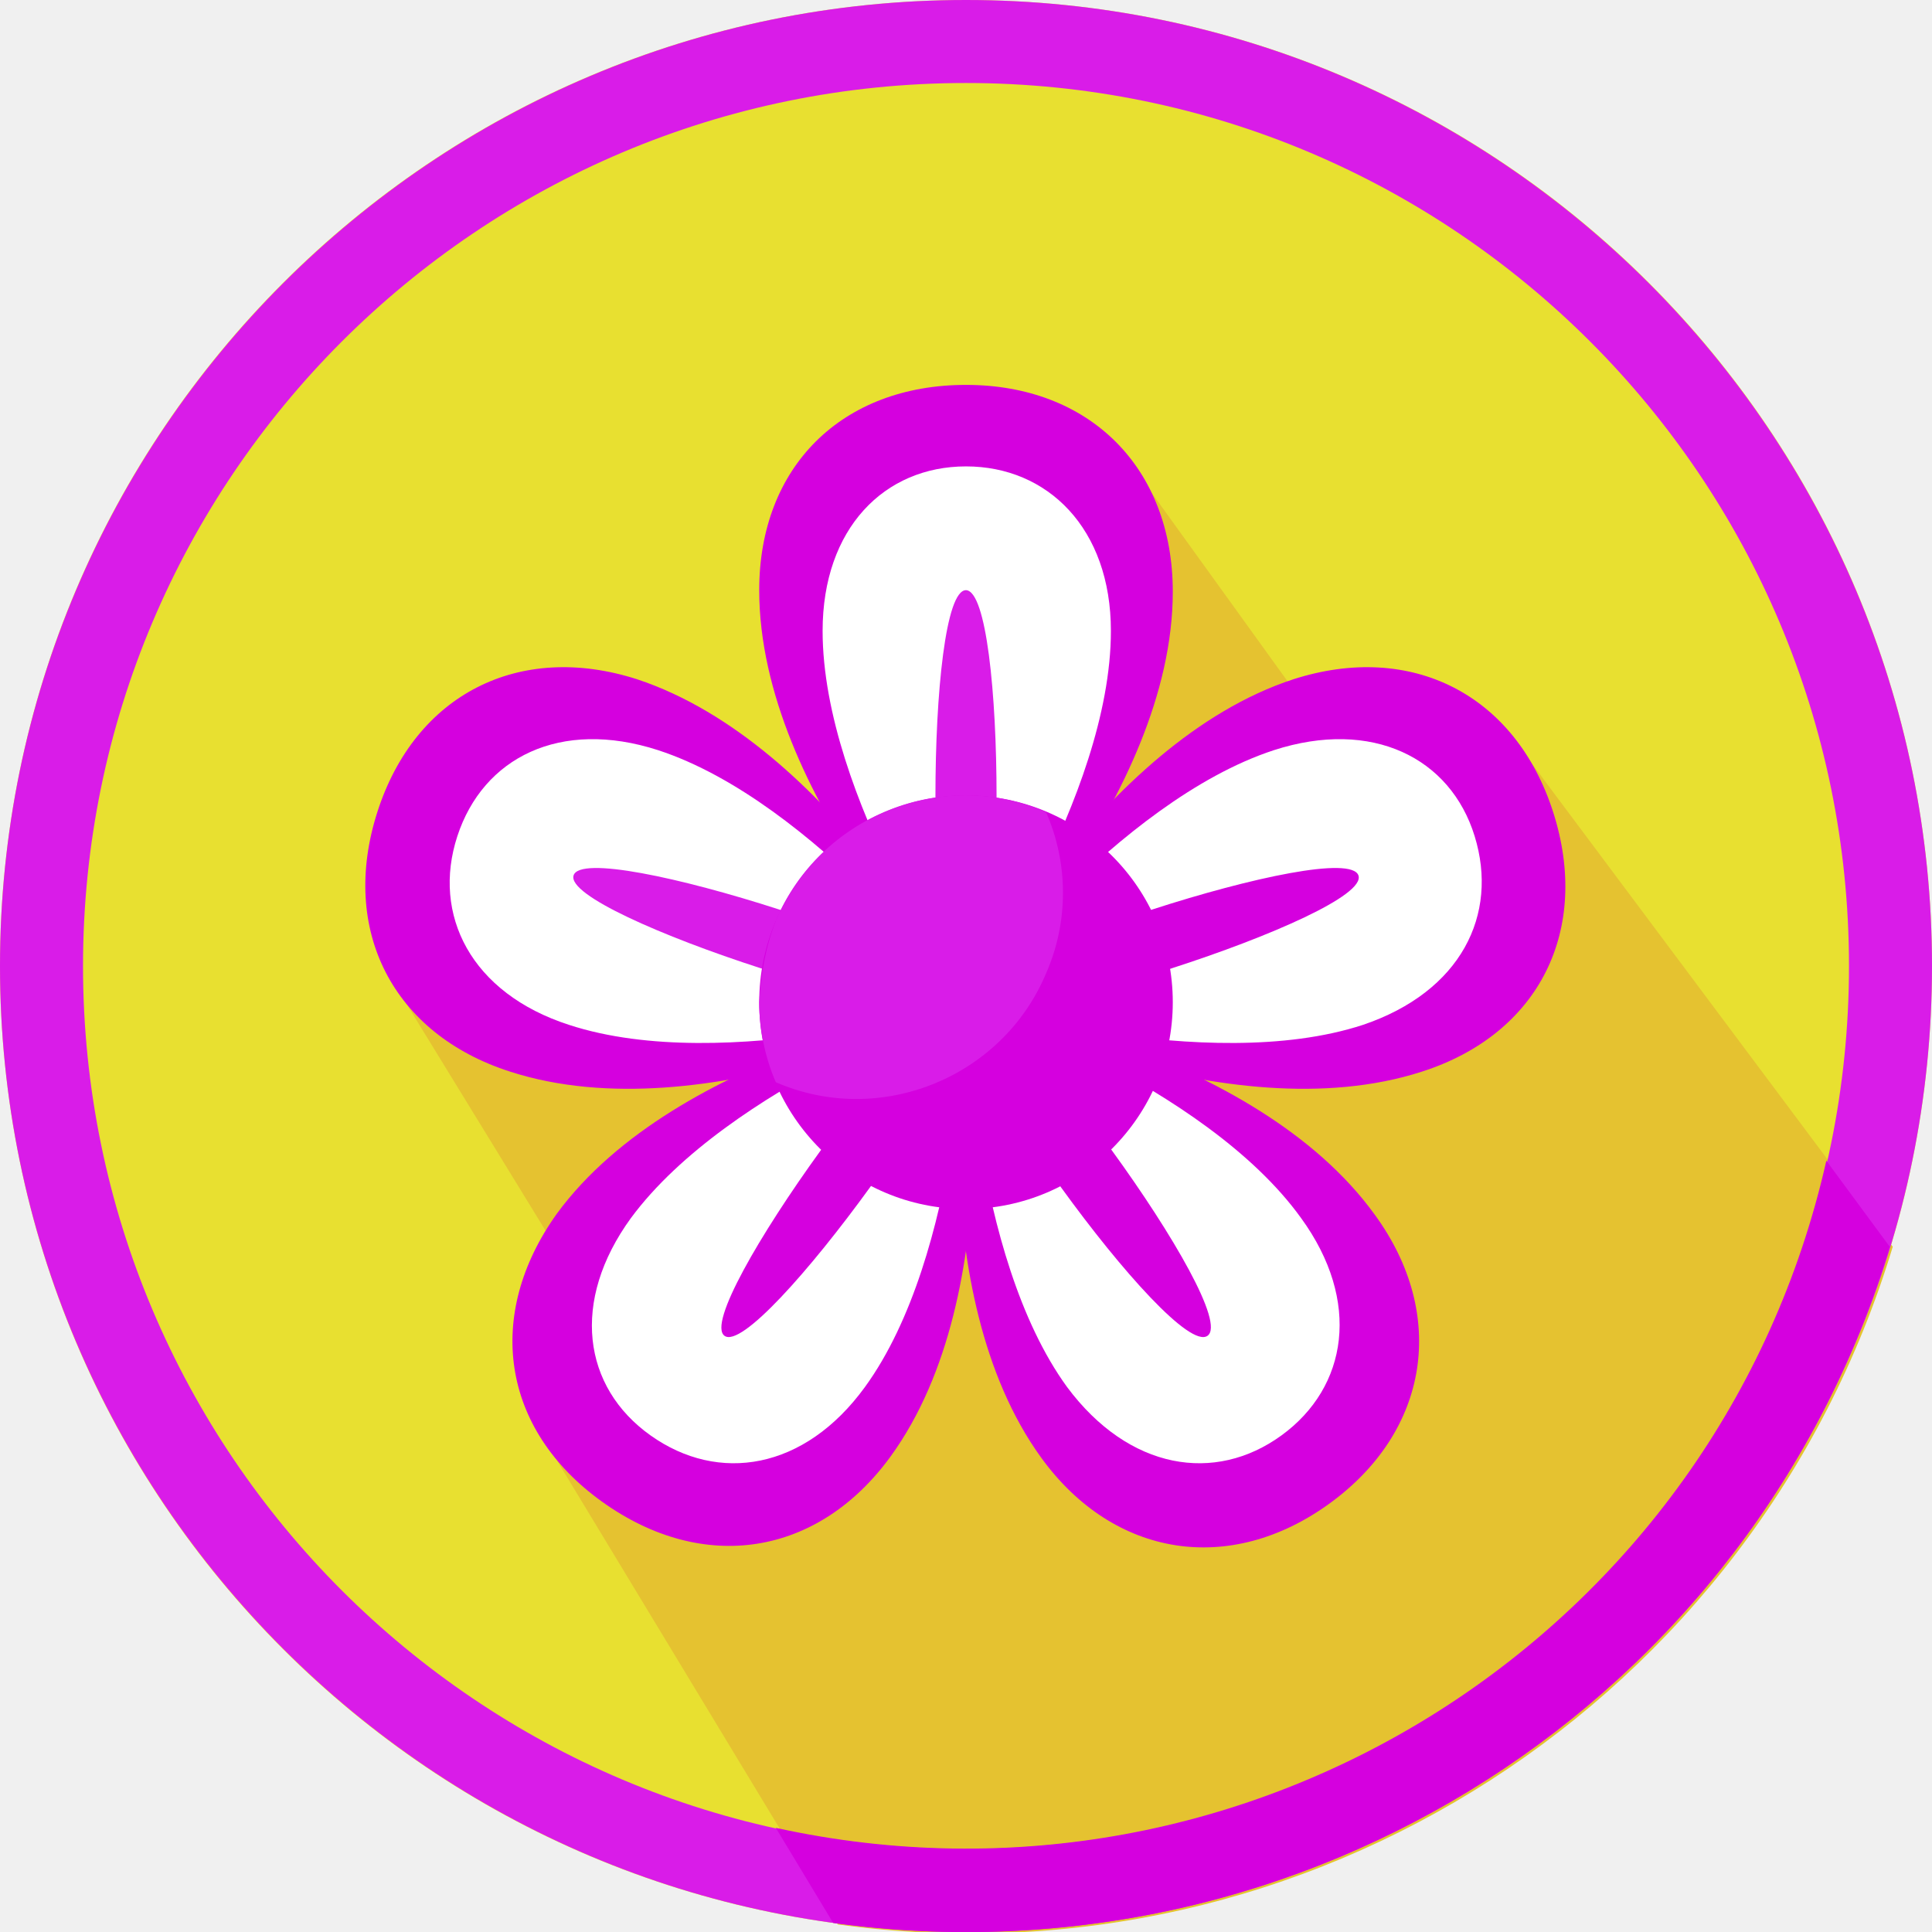
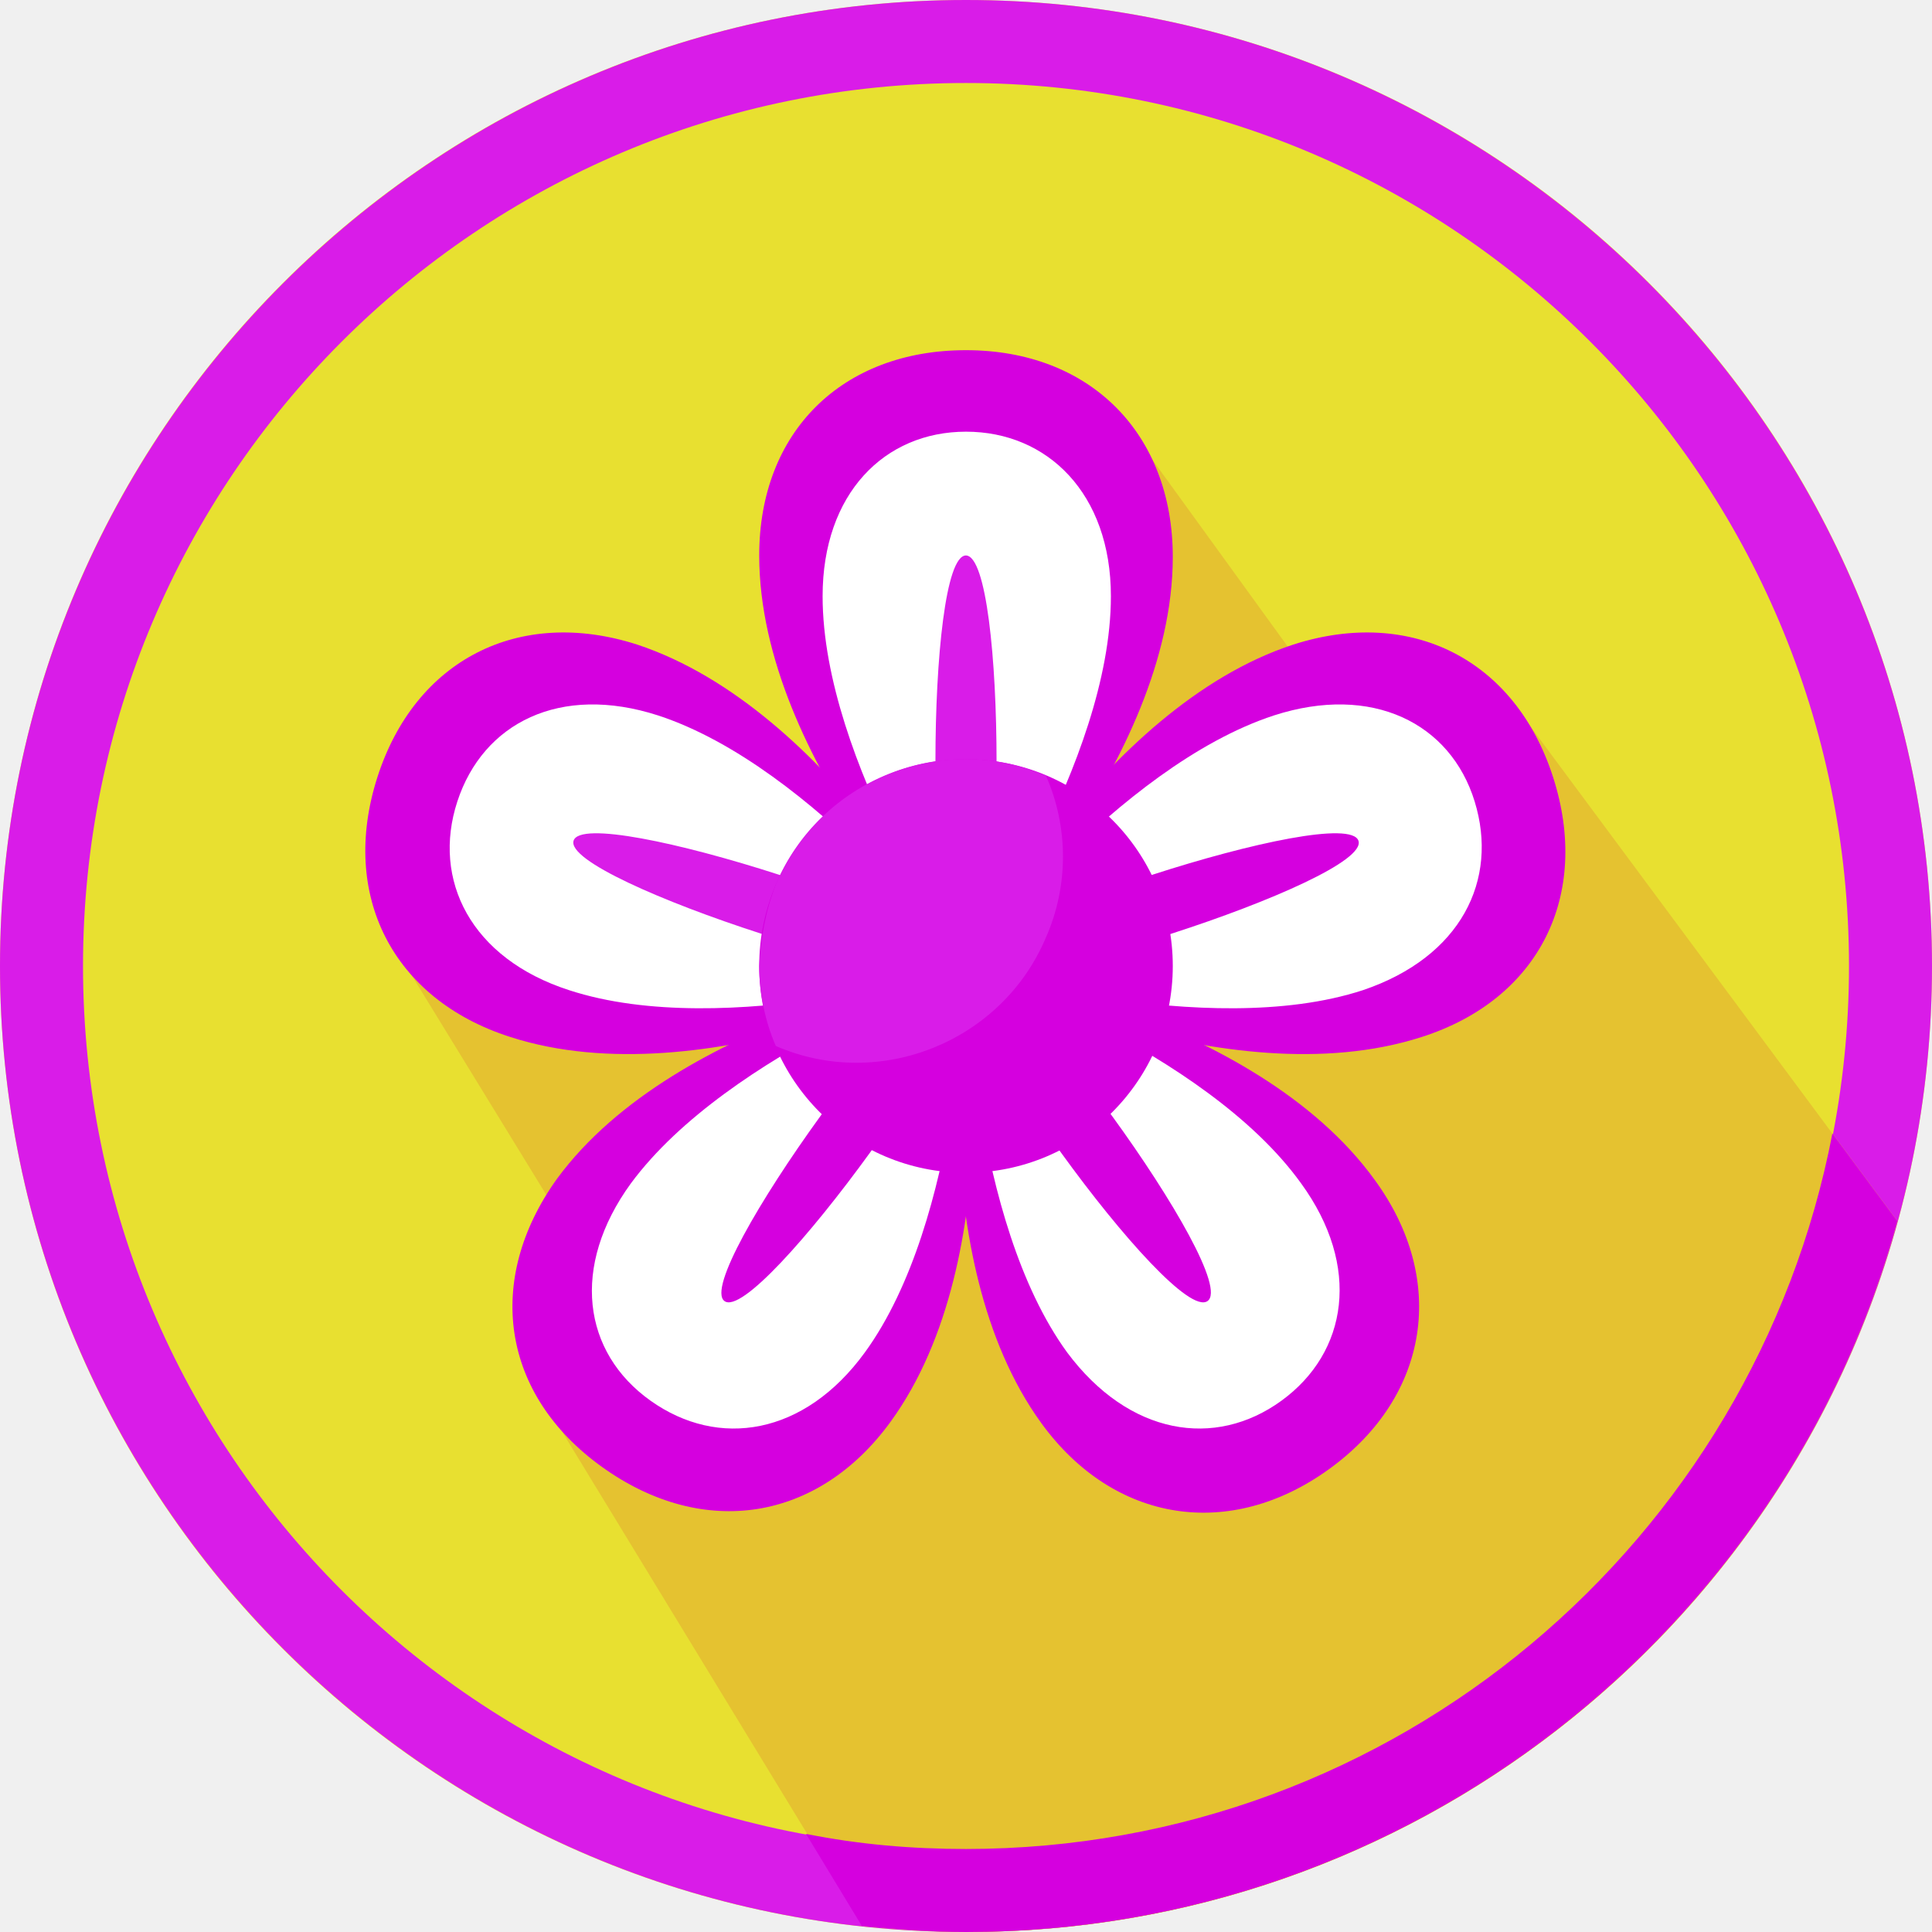
<svg xmlns="http://www.w3.org/2000/svg" version="1.1" id="Icon" x="0px" y="0px" viewBox="0 0 128 128" style="enable-background:new 0 0 128 128;" xml:space="preserve">
  <style type="text/css">
	.st0{fill:#E8E030;}
- 	.st1{fill:#E5C230;}
- 	.st2{fill:#D91CE8;}
+ 	.st1{fill:#D91CE8;}
+ 	.st2{fill:#E5C230;}
	.st3{fill:#D500DF;}
	.st4{fill:#FFFFFF;}
</style>
  <g id="Circle">
    <circle class="st0" cx="64" cy="64" r="64" />
-     <path class="st1" d="M100.9,49.8l-10,3.1L75.4,31.4L56.8,56.6l-31.1,7.9l14.9,24.3l-4.4,6.8l19.3,31.9   c31.2,4.3,60.8-14.8,69.9-44.9L100.9,49.8z" />
-     <path class="st2" d="M64,0C28.7,0,0,28.7,0,64s28.7,64,64,64s64-28.7,64-64S99.3,0,64,0z M64,122.5C31.7,122.5,5.5,96.3,5.5,64   S31.7,5.5,64,5.5s58.5,26.2,58.5,58.5S96.3,122.5,64,122.5z M54.8,127.4L54.8,127.4" />
-     <path class="st3" d="M125.2,82.6l-4.2-5.7c-7.1,31.4-38.2,51.1-69.6,44.2l3.8,6.3C86.4,131.7,116.1,112.8,125.2,82.6L125.2,82.6z" />
+     <path class="st1" d="M64,0C28.7,0,0,28.7,0,64s28.7,64,64,64s64-28.7,64-64S99.3,0,64,0z M64,122.5C31.7,122.5,5.5,96.3,5.5,64   S31.7,5.5,64,5.5s58.5,26.2,58.5,58.5S96.3,122.5,64,122.5z M54.8,127.4L54.8,127.4" />
+     <path class="st2" d="M125.7,80.9L101.3,48l-10,3.1L75.8,29.7L57.2,54.8l-31.1,7.9L41,87l-4.4,6.8l20.6,33.8   c2.3,0.2,4.5,0.4,6.9,0.4C93.5,128,118.3,108,125.7,80.9z" />
+     <path class="st3" d="M125.7,80.9l-4.3-5.8c-5.2,27-28.9,47.4-57.4,47.4c-3.6,0-7.1-0.3-10.6-1l3.7,6.1c2.3,0.2,4.5,0.4,6.9,0.4   C93.5,128,118.3,108,125.7,80.9z" />
  </g>
  <g id="Flower">
-     <g id="pet">
-       <path class="st3" d="M64,66.4c0,0-13.7-13.6-13.7-27.3c0-8.2,5.5-13.6,13.7-13.6S77.7,31,77.7,39.2C77.7,52.8,64,66.4,64,66.4" />
-       <path class="st4" d="M64,66.4c0,0-9.5-13.6-9.5-24.6c0-6.8,4.1-10.9,9.5-10.9s9.6,4.1,9.6,10.9C73.6,52.8,64,66.4,64,66.4" />
-       <path class="st2" d="M64,66.4c-2.7,0-2.7-27.3,0-27.3C66.7,39.2,66.7,66.4,64,66.4" />
+     <g id="Pedals">
+       <g id="pet">
+         <path class="st3" d="M64,64.1c0,0-13.7-13.6-13.7-27.3c0-8.2,5.5-13.6,13.7-13.6s13.7,5.5,13.7,13.7C77.7,50.5,64,64.1,64,64.1" />
+         <path class="st4" d="M64,64.1c0,0-9.5-13.6-9.5-24.6c0-6.8,4.1-10.9,9.5-10.9s9.6,4.1,9.6,10.9C73.6,50.5,64,64.1,64,64.1" />
+         <path class="st1" d="M64,64.1c-2.7,0-2.7-27.3,0-27.3C66.7,36.9,66.7,64.1,64,64.1" />
+       </g>
+       <g id="pet-2">
+         <path class="st3" d="M64,64.1c0,0,8.8-17.2,21.7-21.4c7.8-2.5,14.7,1,17.2,8.8s-0.9,14.7-8.7,17.2C81.2,72.9,64,64.1,64,64.1" />
+         <path class="st4" d="M64,64.1c0,0,10-13.3,20.4-16.7c6.5-2.1,11.7,0.5,13.3,5.7s-0.9,10.3-7.4,12.5C79.9,69,64,64.1,64,64.1" />
+         <path class="st3" d="M64,64.1c-0.8-2.6,25.1-11,26-8.4S64.8,66.7,64,64.1" />
+       </g>
+       <g id="pet-3">
+         <path class="st3" d="M64,64.1c0,0,19.1,3,27.1,14.1c4.8,6.6,3.6,14.3-3,19.1s-14.3,3.6-19.1-3C61,83.3,64,64.2,64,64.1" />
+         <path class="st4" d="M64,64.1c0,0,15.8,5.4,22.2,14.3c4,5.5,3.1,11.2-1.3,14.4s-10.1,2.3-14.2-3.2C64.3,80.8,64,64.1,64,64.1" />
+         <path class="st3" d="M64,64.1c2.2-1.6,18.3,20.5,16,22.1S61.8,65.8,64,64.1" />
+       </g>
+       <g id="pet-4">
+         <path class="st3" d="M64,64.1c0,0,3,19.1-5,30.1c-4.8,6.6-12.4,7.8-19.1,3s-7.8-12.4-3-19.1C44.9,67.2,64,64.1,64,64.1" />
+         <path class="st4" d="M64,64.1c0,0-0.3,16.7-6.7,25.5c-4,5.5-9.7,6.4-14.2,3.2s-5.3-8.9-1.3-14.4C48.3,69.6,64,64.1,64,64.1" />
+         <path class="st3" d="M64,64.1c2.2,1.6-13.8,23.7-16,22.1S61.8,62.5,64,64.1" />
+       </g>
+       <g id="pet-5">
+         <path class="st3" d="M64,64.1c0,0-17.2,8.8-30.2,4.6C26,66.2,22.5,59.3,25,51.5s9.4-11.3,17.2-8.8C55.2,47,64,64.1,64,64.1" />
+         <path class="st4" d="M64,64.1c0,0-15.9,4.9-26.3,1.5c-6.5-2.1-9.1-7.3-7.4-12.5c1.7-5.2,6.8-7.8,13.3-5.7     C54,50.8,64,64.1,64,64.1" />
+         <path class="st1" d="M64,64.1c-0.8,2.6-26.8-5.8-26-8.4S64.8,61.5,64,64.1" />
+       </g>
    </g>
-     <g id="pet-2">
-       <path class="st3" d="M64,66.4c0,0,8.8-17.2,21.7-21.4c7.8-2.5,14.7,1,17.2,8.8S102,68.5,94.2,71C81.2,75.2,64,66.4,64,66.4" />
-       <path class="st4" d="M64,66.4c0,0,10-13.3,20.4-16.7c6.5-2.1,11.7,0.5,13.3,5.7s-0.9,10.3-7.4,12.5C79.9,71.3,64,66.4,64,66.4" />
-       <path class="st3" d="M64,66.4c-0.8-2.6,25.1-11,26-8.4S64.8,69,64,66.4" />
+     <g id="Center">
+       <circle class="st3" cx="64" cy="64" r="13.7" />
+       <path class="st1" d="M50.3,64c0,1.8,0.4,3.7,1.1,5.3c6.9,3,15-0.3,17.9-7.2c1.5-3.4,1.5-7.3,0-10.7c-6.9-3-15,0.3-17.9,7.2    C50.7,60.4,50.4,62.2,50.3,64L50.3,64z" />
    </g>
-     <g id="pet-3">
-       <path class="st3" d="M64,66.4c0,0,19.1,3,27.1,14.1c4.8,6.6,3.6,14.3-3,19.1s-14.3,3.6-19.1-3C61,85.6,64,66.5,64,66.4" />
-       <path class="st4" d="M64,66.4c0,0,15.8,5.4,22.2,14.3c4,5.5,3.1,11.2-1.3,14.4s-10.1,2.3-14.2-3.2C64.3,83.1,64,66.4,64,66.4" />
-       <path class="st3" d="M64,66.4c2.2-1.6,18.3,20.5,16,22.1S61.8,68.1,64,66.4" />
-     </g>
-     <g id="pet-4">
-       <path class="st3" d="M64,66.4c0,0,3,19.1-5,30.1c-4.8,6.6-12.4,7.8-19.1,3s-7.8-12.4-3-19.1C44.9,69.5,64,66.4,64,66.4" />
-       <path class="st4" d="M64,66.4c0,0-0.3,16.7-6.7,25.5c-4,5.5-9.7,6.4-14.2,3.2s-5.3-8.9-1.3-14.4C48.3,71.9,64,66.4,64,66.4" />
-       <path class="st3" d="M64,66.4c2.2,1.6-13.8,23.7-16,22.1S61.8,64.8,64,66.4" />
-     </g>
-     <g id="pet-5">
-       <path class="st3" d="M64,66.4c0,0-17.2,8.8-30.2,4.6c-7.8-2.5-11.3-9.4-8.8-17.2s9.4-11.3,17.2-8.8C55.2,49.3,64,66.4,64,66.4" />
-       <path class="st4" d="M64,66.4c0,0-15.9,4.9-26.3,1.5c-6.5-2.1-9.1-7.3-7.4-12.5s6.8-7.8,13.3-5.7C54,53.1,64,66.4,64,66.4" />
-       <path class="st2" d="M64,66.4C63.2,69,37.2,60.6,38,58S64.8,63.8,64,66.4" />
-     </g>
-     <circle class="st3" cx="64" cy="66.4" r="13.7" />
-     <path class="st2" d="M50.3,66.4c0,1.8,0.4,3.7,1.1,5.3c6.9,3,15-0.3,17.9-7.2c1.5-3.4,1.5-7.3,0-10.7c-6.9-3-15,0.3-17.9,7.2   C50.7,62.8,50.4,64.6,50.3,66.4L50.3,66.4z" />
  </g>
</svg>
